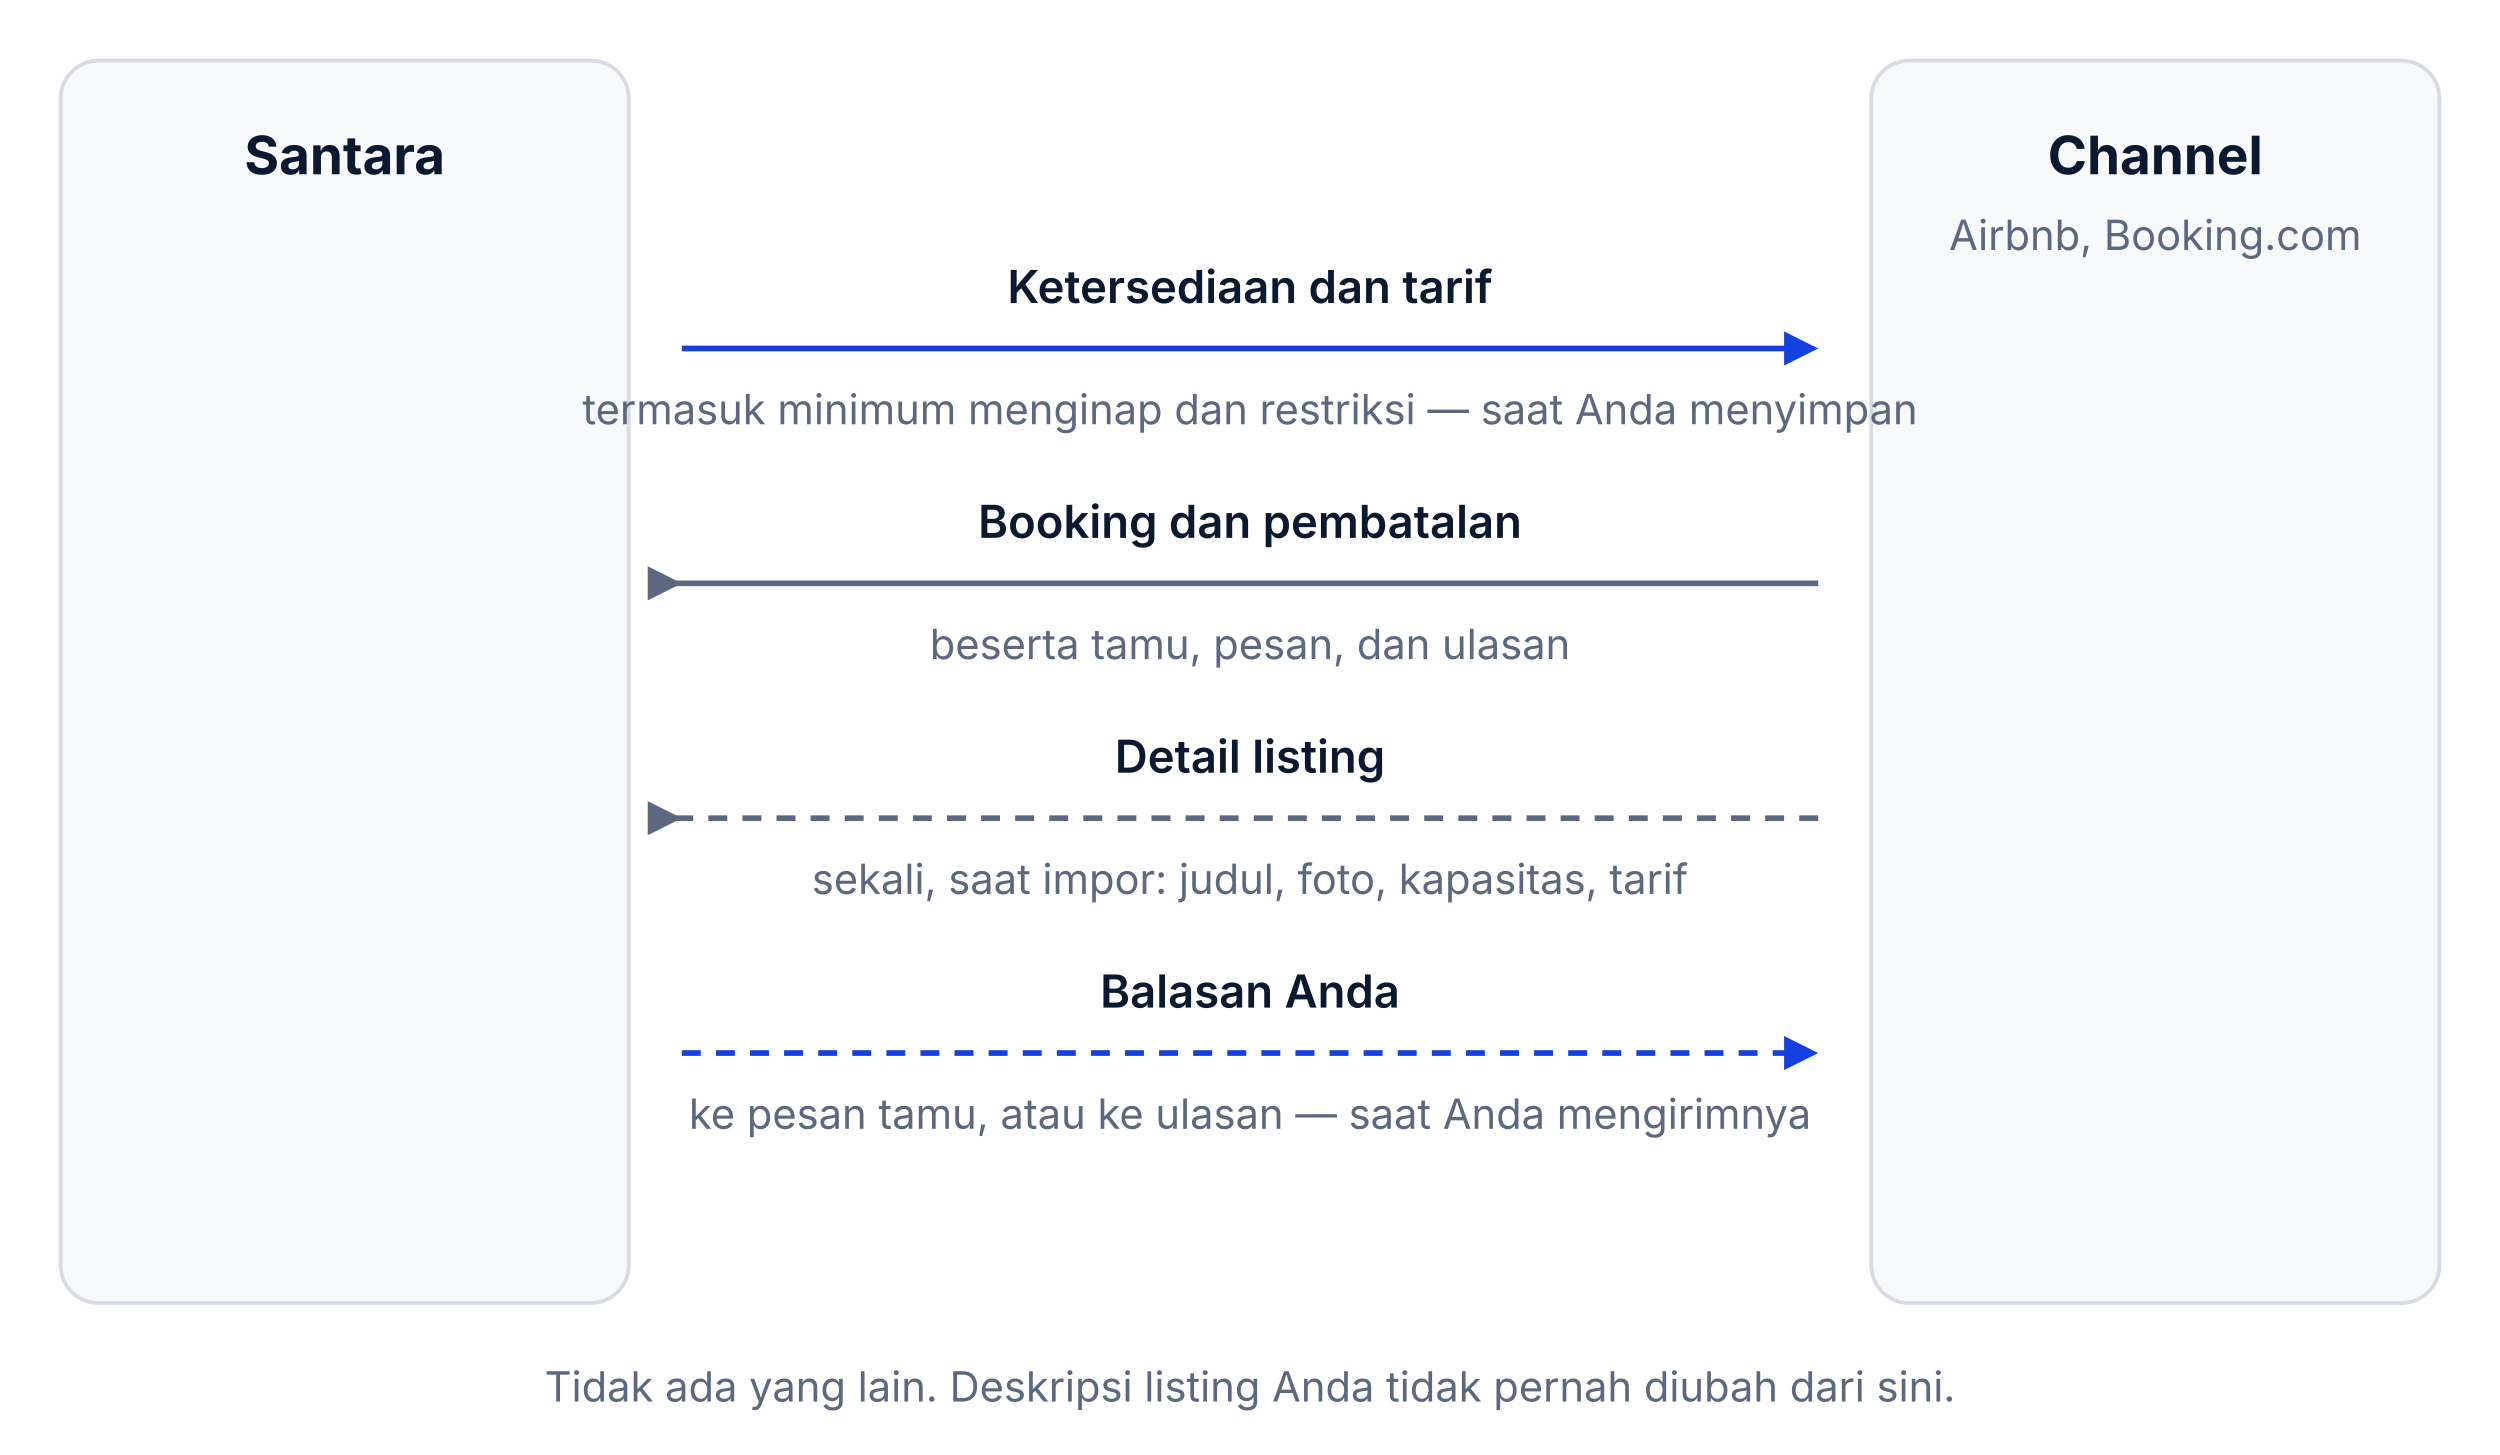
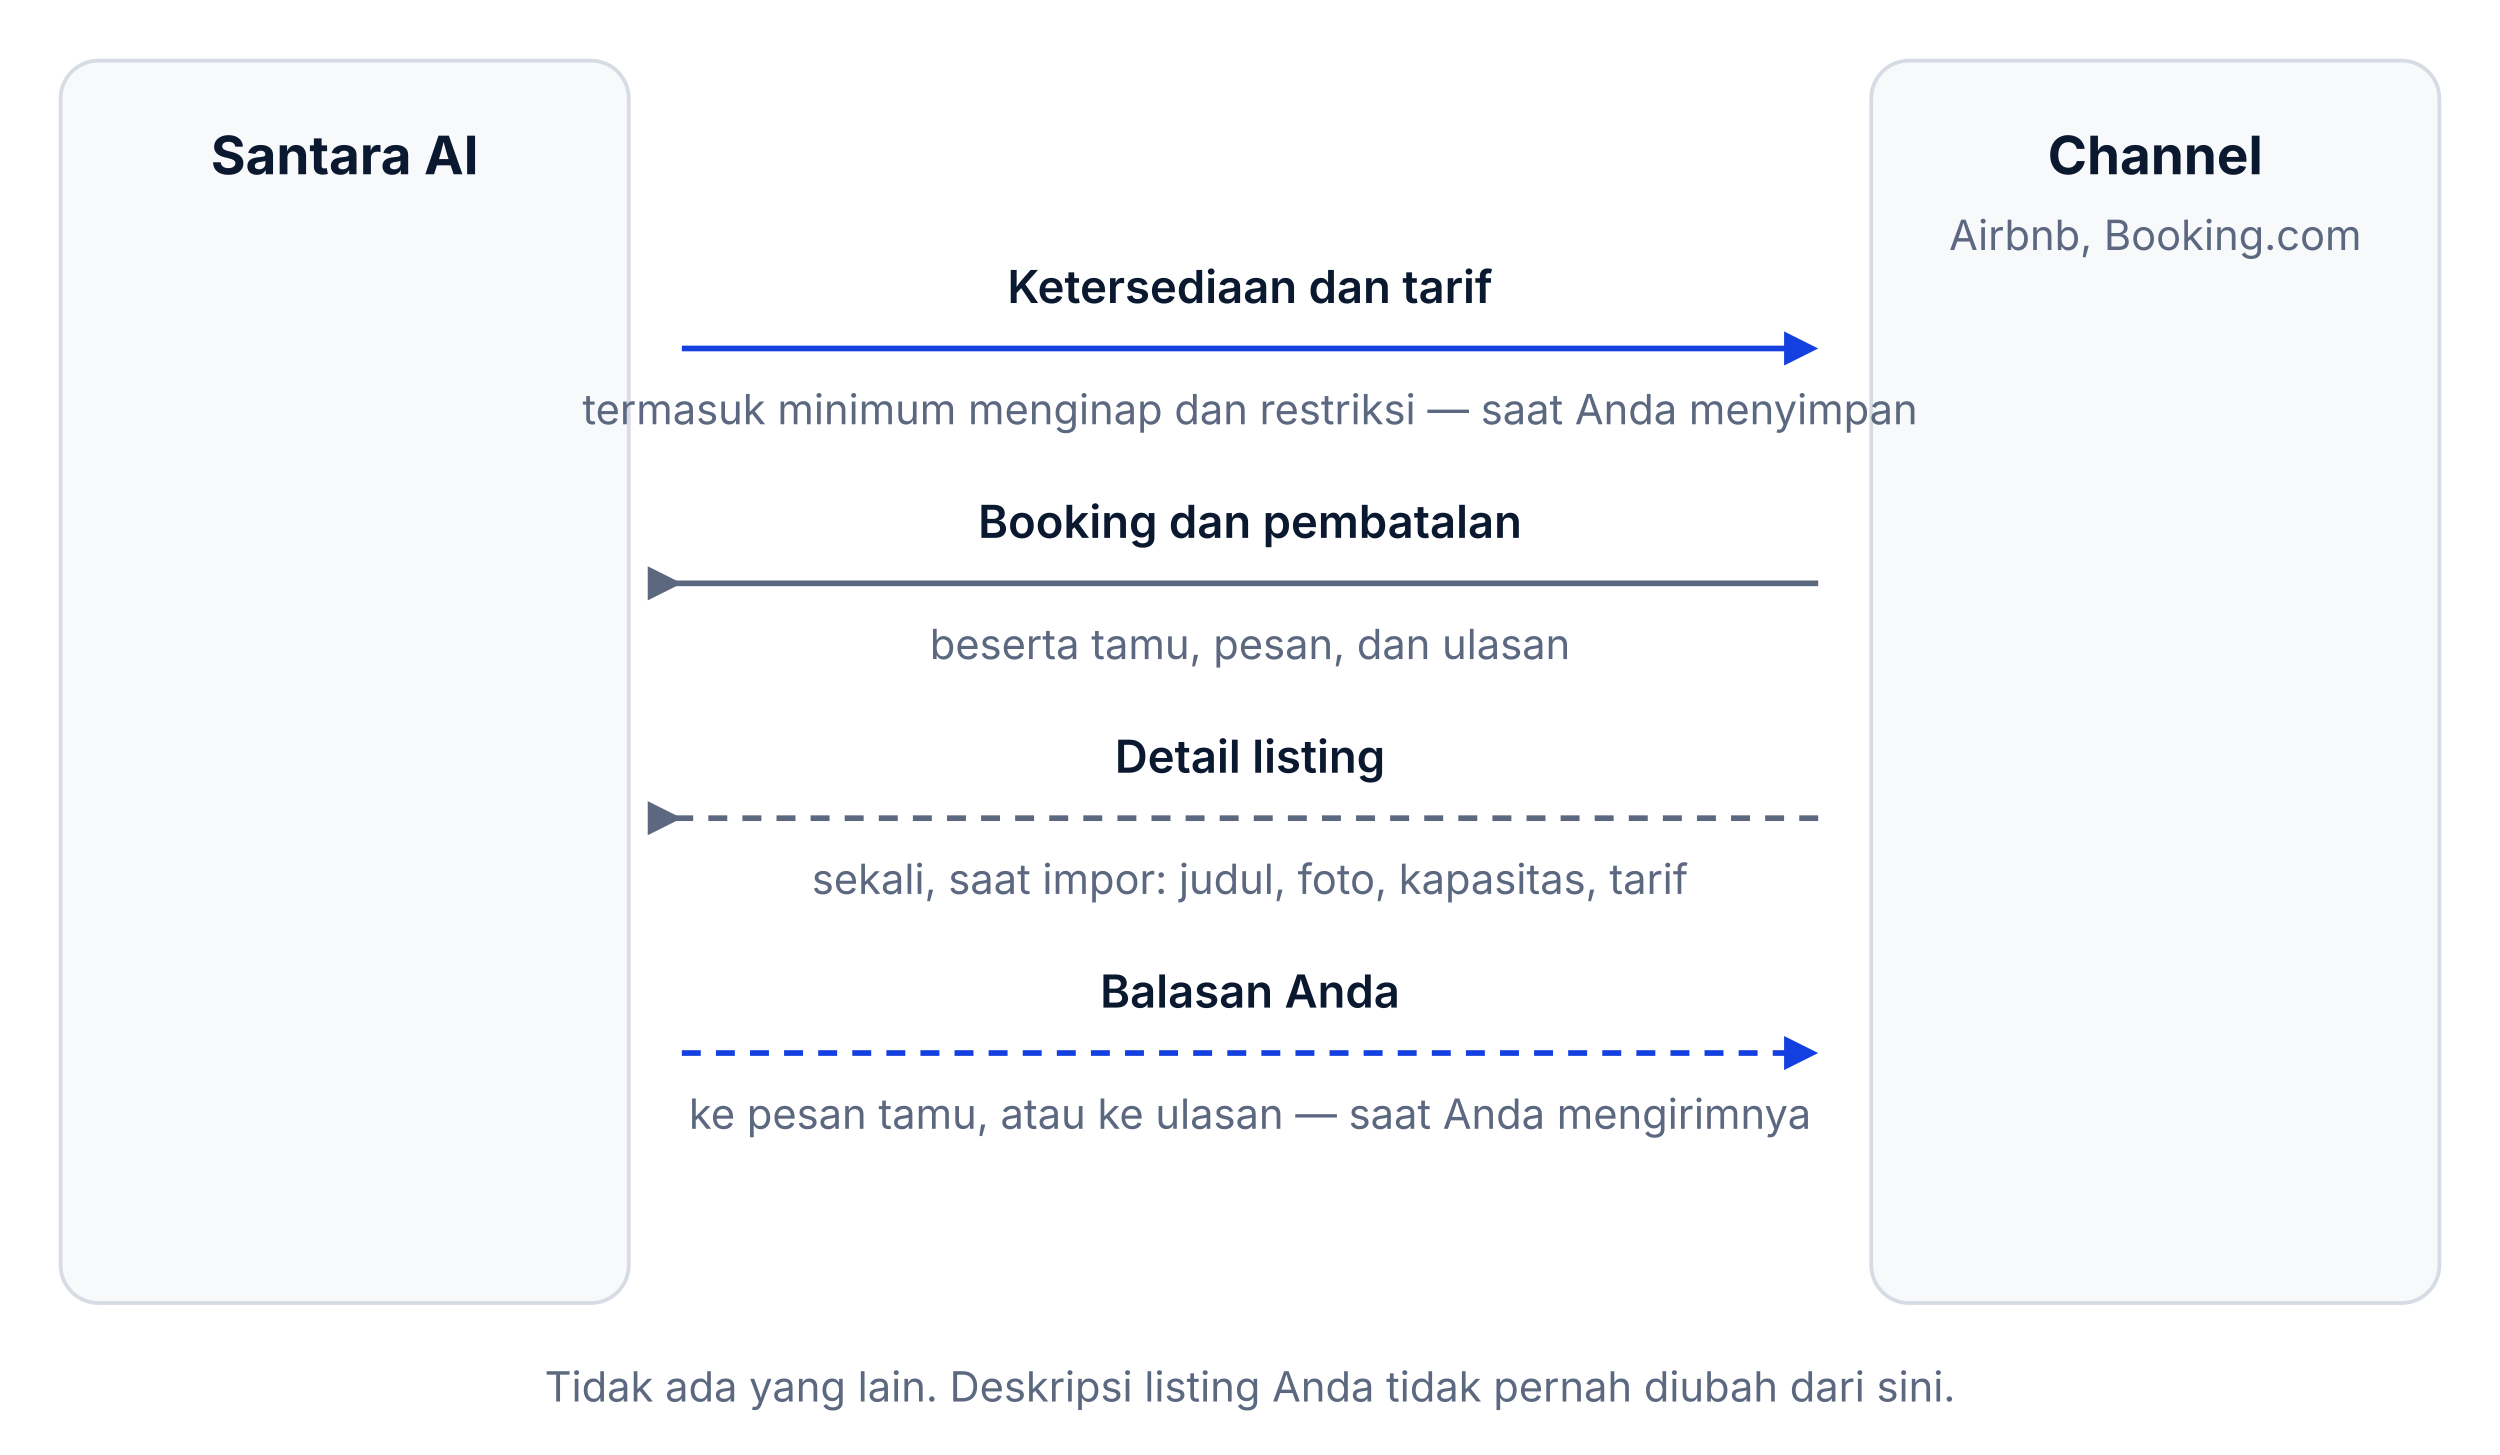
- <svg xmlns="http://www.w3.org/2000/svg" viewBox="0 0 660 384" width="660" height="384" role="img" aria-label="Apa yang berpindah antara Santara dan channel">
+ <svg xmlns="http://www.w3.org/2000/svg" viewBox="0 0 660 384" width="660" height="384" role="img" aria-label="Apa yang berpindah antara Santara AI dan channel">
  <rect x="16" y="16" width="150" height="328" rx="10" fill="var(--santara-surface, #f8f9fb)" stroke="var(--sl-color-gray-5, #d7dbe3)" stroke-width="1" />
  <rect x="494" y="16" width="150" height="328" rx="10" fill="var(--santara-surface, #f8f9fb)" stroke="var(--sl-color-gray-5, #d7dbe3)" stroke-width="1" />
-   <text x="91" y="46" font-family="Inter, ui-sans-serif, system-ui, -apple-system, 'Segoe UI', sans-serif" font-size="14" font-weight="650" fill="var(--sl-color-white, #0b1930)" text-anchor="middle">Santara</text>
+   <text x="91" y="46" font-family="Inter, ui-sans-serif, system-ui, -apple-system, 'Segoe UI', sans-serif" font-size="14" font-weight="650" fill="var(--sl-color-white, #0b1930)" text-anchor="middle">Santara AI</text>
  <text x="569" y="46" font-family="Inter, ui-sans-serif, system-ui, -apple-system, 'Segoe UI', sans-serif" font-size="14" font-weight="650" fill="var(--sl-color-white, #0b1930)" text-anchor="middle">Channel</text>
  <text x="569" y="66" font-family="Inter, ui-sans-serif, system-ui, -apple-system, 'Segoe UI', sans-serif" font-size="11" font-weight="400" fill="var(--sl-color-gray-3, #5b6880)" text-anchor="middle">Airbnb, Booking.com</text>
  <path d="M180 92 L472 92" stroke="var(--sl-color-text-accent, #1440e0)" stroke-width="1.5" fill="none" />
  <path d="M471 87.5 L480 92 L471 96.5 Z" fill="var(--sl-color-text-accent, #1440e0)" />
  <text x="330" y="80" font-family="Inter, ui-sans-serif, system-ui, -apple-system, 'Segoe UI', sans-serif" font-size="12" font-weight="600" fill="var(--sl-color-white, #0b1930)" text-anchor="middle">Ketersediaan dan tarif</text>
  <text x="330" y="112" font-family="Inter, ui-sans-serif, system-ui, -apple-system, 'Segoe UI', sans-serif" font-size="11" font-weight="400" fill="var(--sl-color-gray-3, #5b6880)" text-anchor="middle">termasuk minimum menginap dan restriksi — saat Anda menyimpan</text>
  <path d="M480 154 L172 154" stroke="var(--sl-color-gray-3, #5b6880)" stroke-width="1.5" fill="none" />
  <path d="M171 149.5 L180 154 L171 158.5 Z" fill="var(--sl-color-gray-3, #5b6880)" />
  <text x="330" y="142" font-family="Inter, ui-sans-serif, system-ui, -apple-system, 'Segoe UI', sans-serif" font-size="12" font-weight="600" fill="var(--sl-color-white, #0b1930)" text-anchor="middle">Booking dan pembatalan</text>
  <text x="330" y="174" font-family="Inter, ui-sans-serif, system-ui, -apple-system, 'Segoe UI', sans-serif" font-size="11" font-weight="400" fill="var(--sl-color-gray-3, #5b6880)" text-anchor="middle">beserta tamu, pesan, dan ulasan</text>
  <path d="M480 216 L172 216" stroke="var(--sl-color-gray-3, #5b6880)" stroke-width="1.5" fill="none" stroke-dasharray="5 4" />
  <path d="M171 211.5 L180 216 L171 220.5 Z" fill="var(--sl-color-gray-3, #5b6880)" />
  <text x="330" y="204" font-family="Inter, ui-sans-serif, system-ui, -apple-system, 'Segoe UI', sans-serif" font-size="12" font-weight="600" fill="var(--sl-color-white, #0b1930)" text-anchor="middle">Detail listing</text>
  <text x="330" y="236" font-family="Inter, ui-sans-serif, system-ui, -apple-system, 'Segoe UI', sans-serif" font-size="11" font-weight="400" fill="var(--sl-color-gray-3, #5b6880)" text-anchor="middle">sekali, saat impor: judul, foto, kapasitas, tarif</text>
  <path d="M180 278 L472 278" stroke="var(--sl-color-text-accent, #1440e0)" stroke-width="1.5" fill="none" stroke-dasharray="5 4" />
  <path d="M471 273.5 L480 278 L471 282.5 Z" fill="var(--sl-color-text-accent, #1440e0)" />
  <text x="330" y="266" font-family="Inter, ui-sans-serif, system-ui, -apple-system, 'Segoe UI', sans-serif" font-size="12" font-weight="600" fill="var(--sl-color-white, #0b1930)" text-anchor="middle">Balasan Anda</text>
  <text x="330" y="298" font-family="Inter, ui-sans-serif, system-ui, -apple-system, 'Segoe UI', sans-serif" font-size="11" font-weight="400" fill="var(--sl-color-gray-3, #5b6880)" text-anchor="middle">ke pesan tamu, atau ke ulasan — saat Anda mengirimnya</text>
  <text x="330" y="370" font-family="Inter, ui-sans-serif, system-ui, -apple-system, 'Segoe UI', sans-serif" font-size="11" font-weight="400" fill="var(--sl-color-gray-3, #5b6880)" text-anchor="middle">Tidak ada yang lain. Deskripsi listing Anda tidak pernah diubah dari sini.</text>
</svg>
